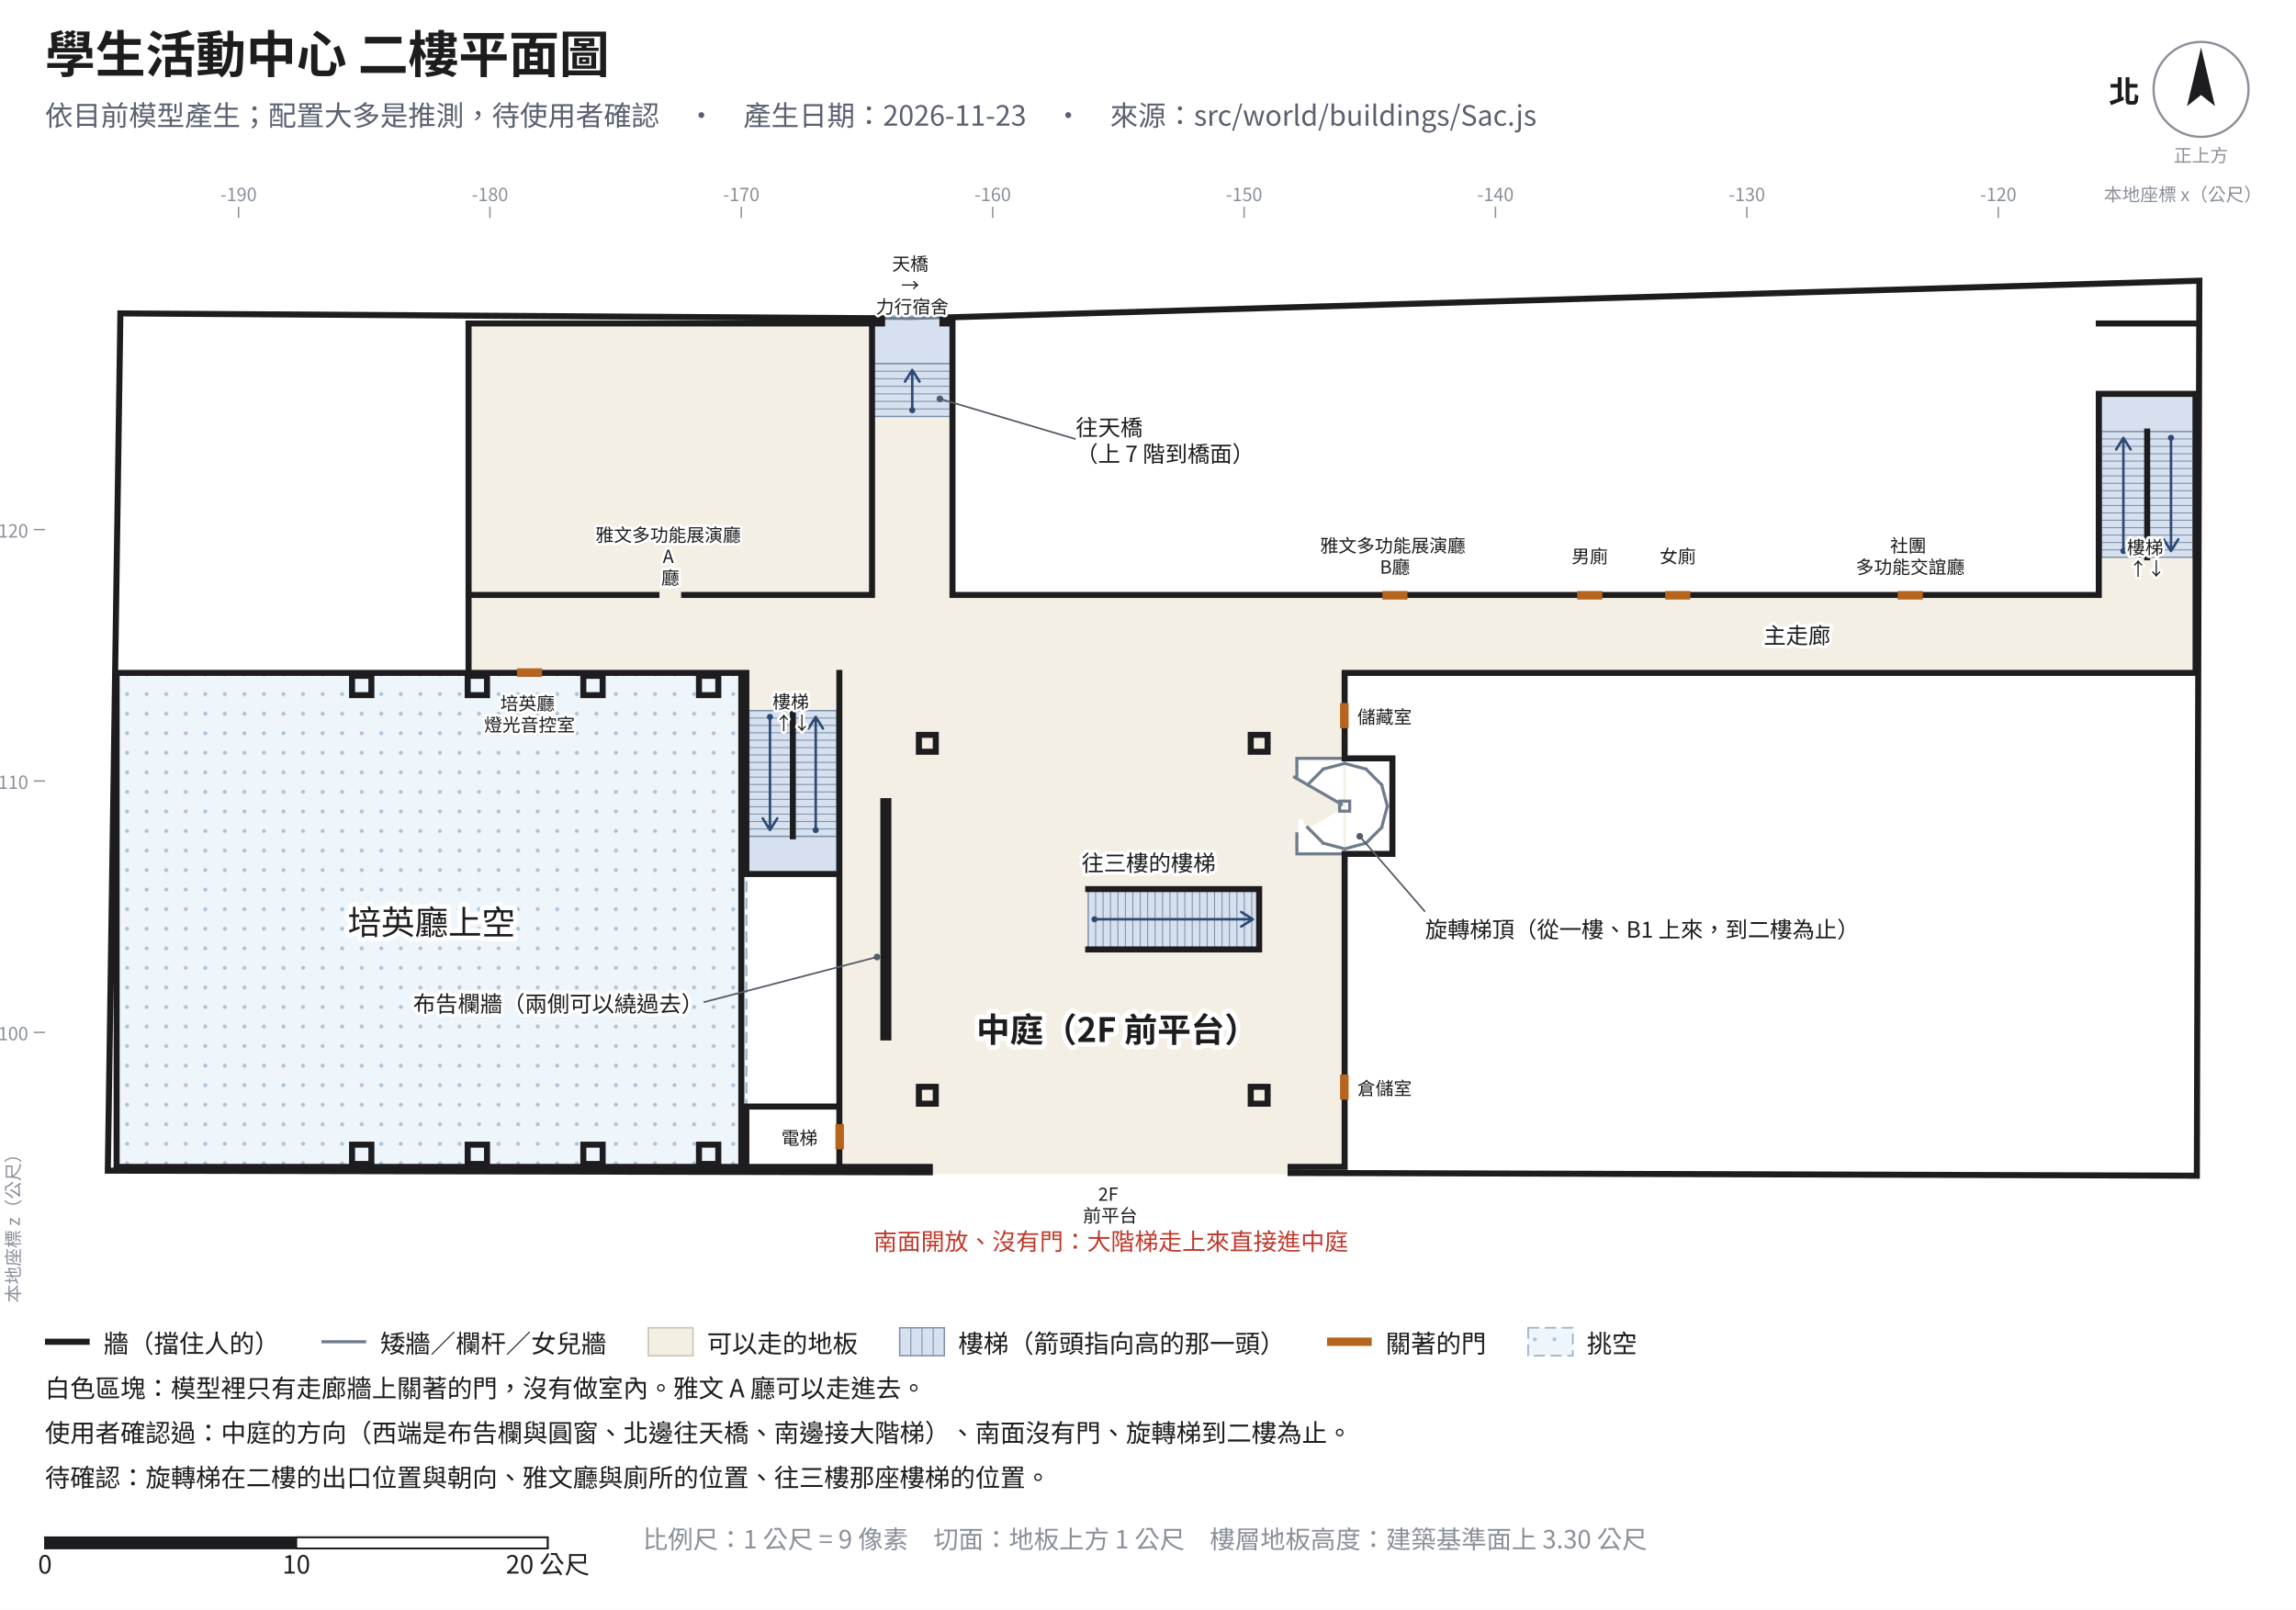
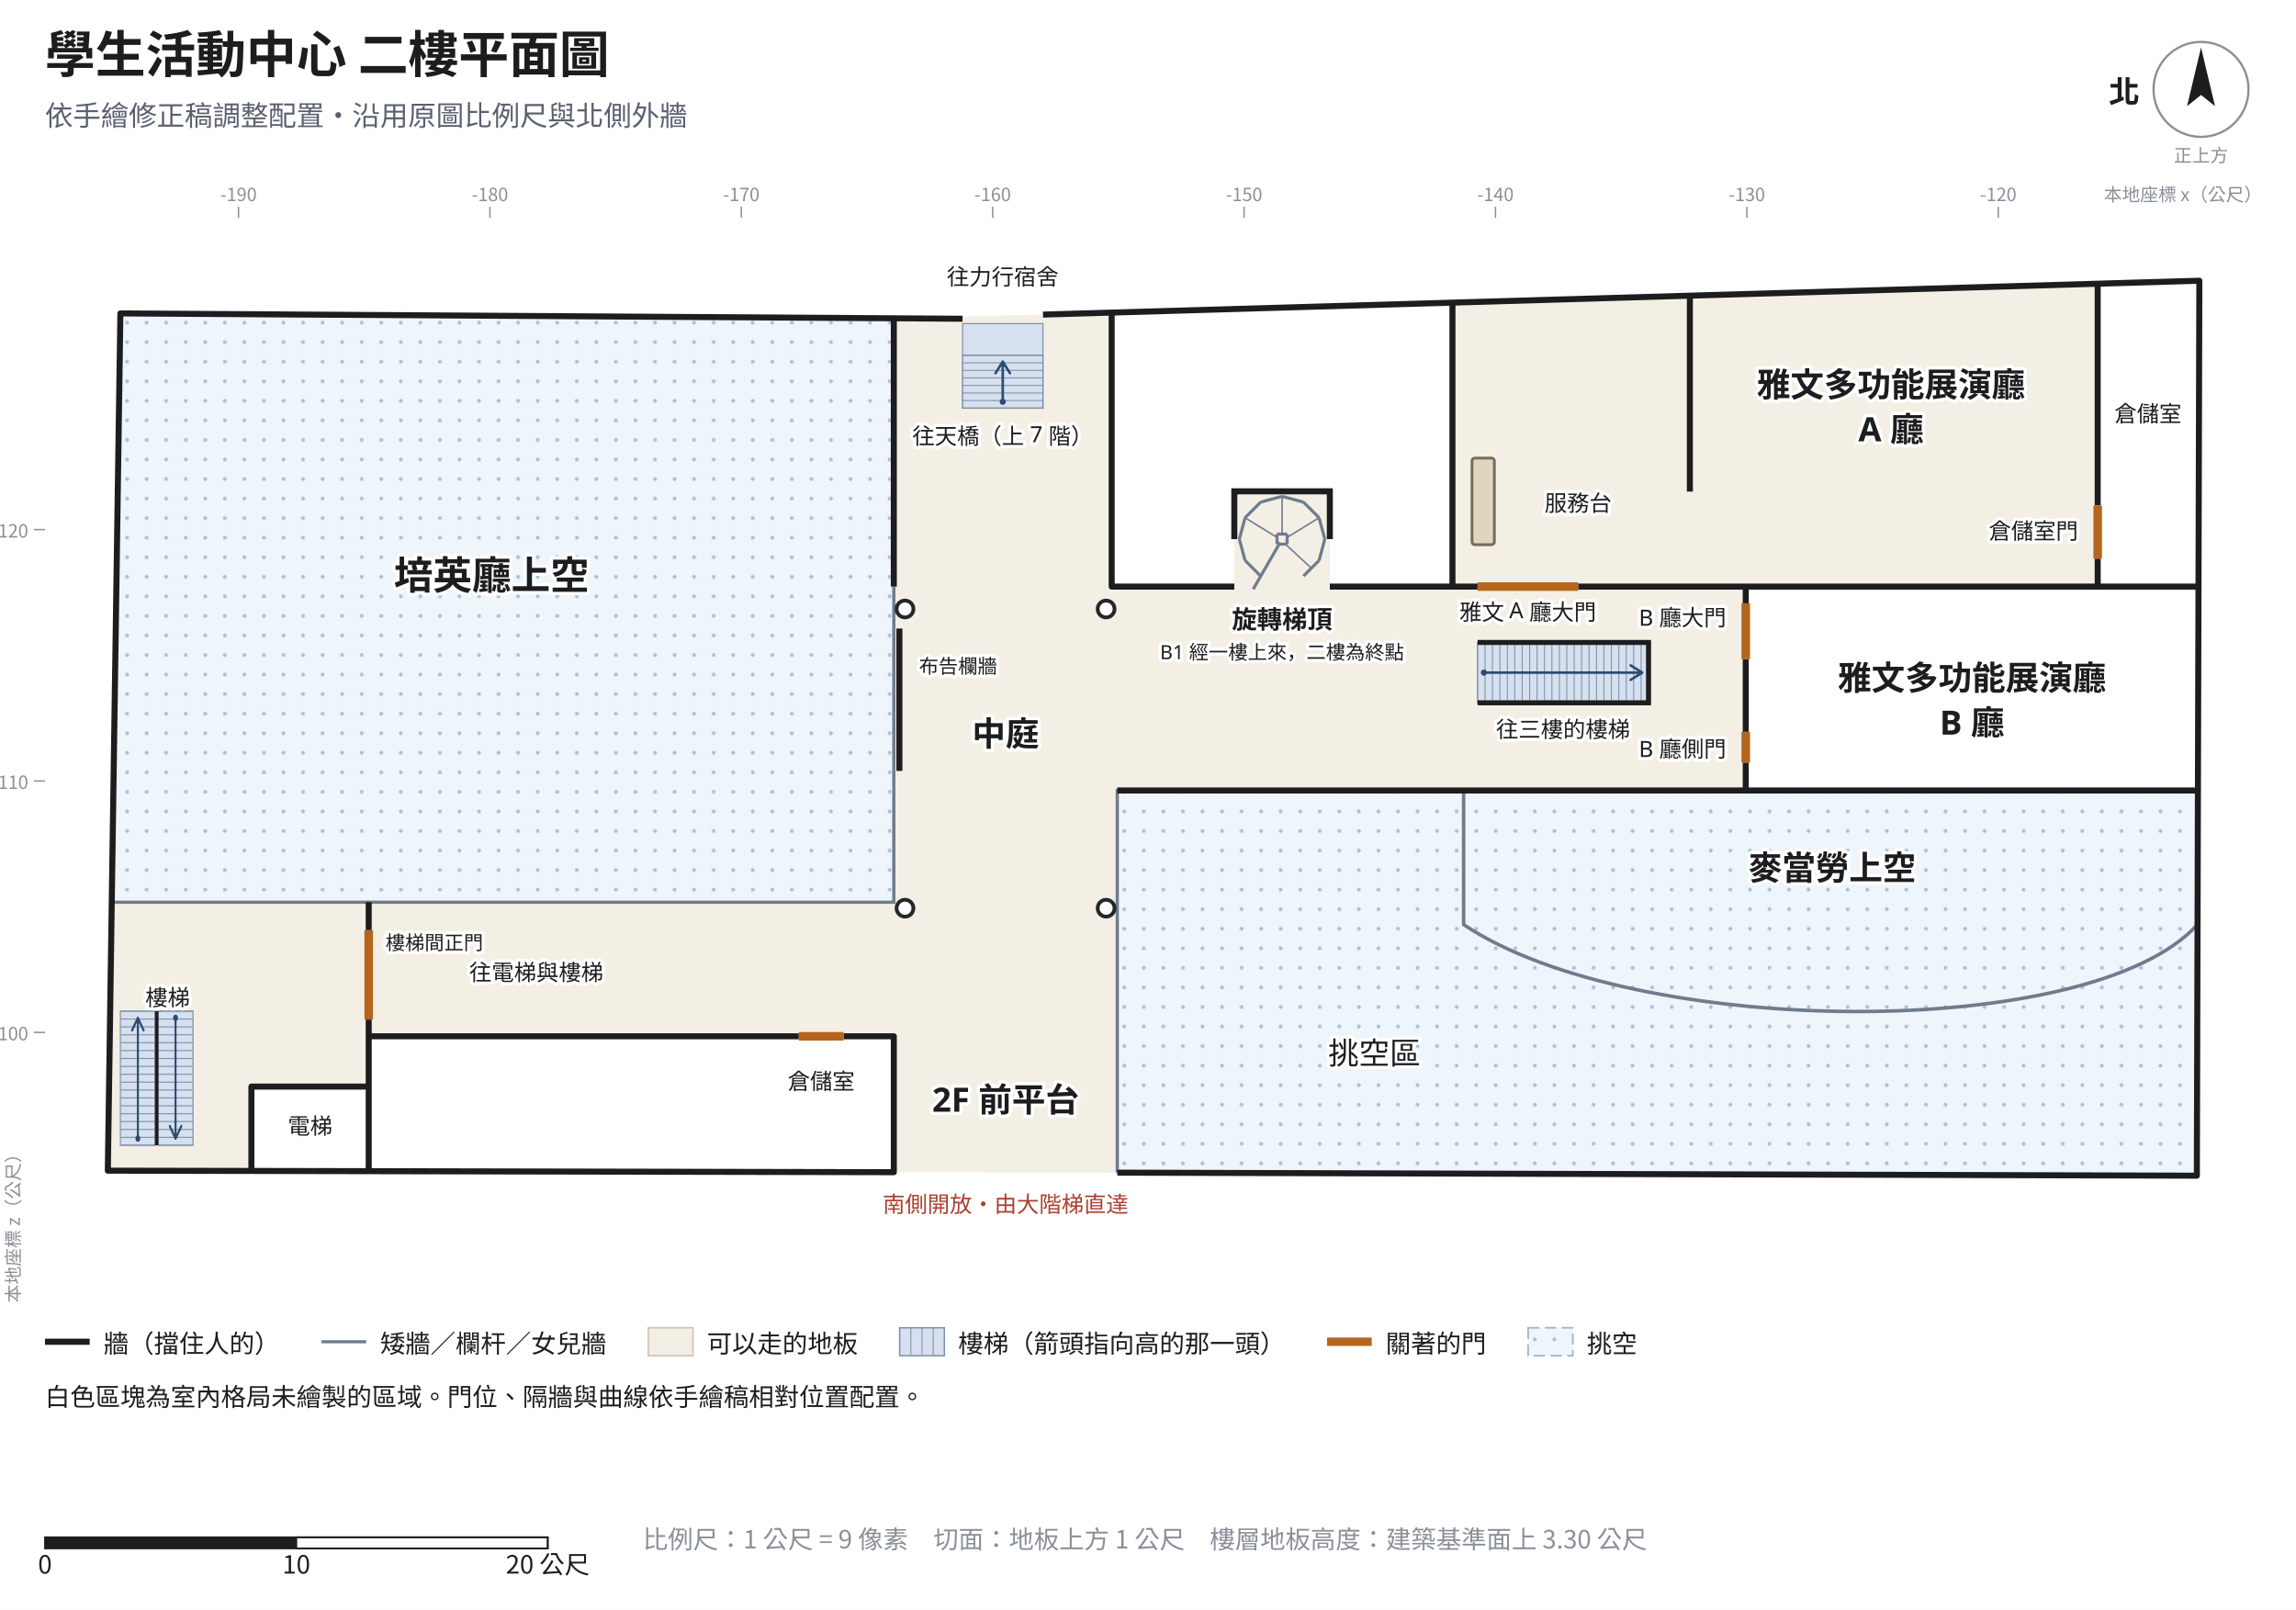
<svg xmlns="http://www.w3.org/2000/svg" width="822" height="576.35" viewBox="0 0 822 576.35" role="img" aria-label="學生活動中心 二樓平面圖">
  <defs>
    <pattern id="fp-solid" width="5" height="5" patternUnits="userSpaceOnUse" patternTransform="rotate(45)">
      <rect width="5" height="5" fill="#dcdcdf" />
      <path d="M0 0v5" stroke="#a9a9b0" stroke-width="1.2" />
    </pattern>
    <pattern id="fp-void" width="7" height="7" patternUnits="userSpaceOnUse">
      <rect width="7" height="7" fill="#eef5fb" />
      <circle cx="3.5" cy="3.5" r="0.7" fill="#a9c3d8" />
    </pattern>
  </defs>
  <rect width="100%" height="100%" fill="#ffffff" />
  <g id="header" font-family="&quot;PingFang TC&quot;,&quot;Noto Sans TC&quot;,&quot;Noto Sans CJK TC&quot;,&quot;Microsoft JhengHei&quot;,&quot;Heiti TC&quot;,sans-serif">
    <text x="16.1" y="26" font-size="18" font-weight="700" fill="#1d1d1f">學生活動中心 二樓平面圖</text>
-     <text x="16.1" y="45" font-size="10" fill="#5a6070">依目前模型產生；配置大多是推測，待使用者確認　·　產生日期：2026-11-23　·　來源：src/world/buildings/Sac.js</text>
+     <text x="16.1" y="45" font-size="10" fill="#5a6070">依手繪修正稿調整配置・沿用原圖比例尺與北側外牆</text>
  </g>
  <g id="north" font-family="&quot;PingFang TC&quot;,&quot;Noto Sans TC&quot;,&quot;Noto Sans CJK TC&quot;,&quot;Microsoft JhengHei&quot;,&quot;Heiti TC&quot;,sans-serif">
    <circle cx="788" cy="32" r="17" fill="#fff" stroke="#8a8f98" stroke-width="0.8" />
    <g transform="rotate(0 788 32)">
      <path d="M788 17L793 38L788 34L783 38Z" fill="#1d1d1f" />
    </g>
    <text x="766" y="32" font-size="11" font-weight="700" text-anchor="end" dominant-baseline="central" fill="#1d1d1f">北</text>
    <text x="788" y="58" font-size="6.5" text-anchor="middle" fill="#8a8f98">正上方</text>
  </g>
  <g id="axes" font-family="&quot;PingFang TC&quot;,&quot;Noto Sans TC&quot;,&quot;Noto Sans CJK TC&quot;,&quot;Microsoft JhengHei&quot;,&quot;Heiti TC&quot;,sans-serif" font-size="6.5" fill="#8a8f98" stroke="none">
    <path d="M85.4 74v4" stroke="#8a8f98" stroke-width="0.5" />
    <text x="85.4" y="72" text-anchor="middle">-190</text>
    <path d="M175.4 74v4" stroke="#8a8f98" stroke-width="0.5" />
    <text x="175.4" y="72" text-anchor="middle">-180</text>
    <path d="M265.4 74v4" stroke="#8a8f98" stroke-width="0.5" />
    <text x="265.4" y="72" text-anchor="middle">-170</text>
    <path d="M355.4 74v4" stroke="#8a8f98" stroke-width="0.5" />
    <text x="355.4" y="72" text-anchor="middle">-160</text>
    <path d="M445.4 74v4" stroke="#8a8f98" stroke-width="0.5" />
    <text x="445.4" y="72" text-anchor="middle">-150</text>
    <path d="M535.4 74v4" stroke="#8a8f98" stroke-width="0.5" />
    <text x="535.4" y="72" text-anchor="middle">-140</text>
    <path d="M625.4 74v4" stroke="#8a8f98" stroke-width="0.5" />
    <text x="625.4" y="72" text-anchor="middle">-130</text>
    <path d="M715.4 74v4" stroke="#8a8f98" stroke-width="0.5" />
    <text x="715.4" y="72" text-anchor="middle">-120</text>
    <path d="M12.1 189.6h4" stroke="#8a8f98" stroke-width="0.5" />
    <text x="10.1" y="189.6" text-anchor="end" dominant-baseline="central">-120</text>
    <path d="M12.1 279.6h4" stroke="#8a8f98" stroke-width="0.5" />
    <text x="10.1" y="279.6" text-anchor="end" dominant-baseline="central">-110</text>
    <path d="M12.1 369.6h4" stroke="#8a8f98" stroke-width="0.5" />
    <text x="10.1" y="369.6" text-anchor="end" dominant-baseline="central">-100</text>
    <text x="809.9" y="72" text-anchor="end">本地座標 x（公尺）</text>
    <text transform="translate(7.1 466.35) rotate(-90)" text-anchor="start">本地座標 z（公尺）</text>
  </g>
-   <g id="floor">
-     <path d="M480.23 289.28L468.15 296.25L467.14 294.51L466.62 292.56L480.1 288.95Z" fill="#f4efe4" stroke="#f4efe4" stroke-width="0.8" />
-     <path d="M480.1 288.95L461.41 293.96L460.7 291.33L460.7 288.6L480.05 288.6Z" fill="#f4efe4" stroke="#f4efe4" stroke-width="0.8" />
-     <path d="M480.05 288.6L460.7 288.6L460.7 283.05L463.47 278.25L480.23 287.93Z" fill="#f4efe4" stroke="#f4efe4" stroke-width="0.8" />
-     <path d="M167.75 213L786.05 213L786.05 240.9L167.75 240.9Z" fill="#f4efe4" stroke="#f4efe4" stroke-width="0.8" />
-     <path d="M268.1 240.9L299.6 240.9L299.6 254.4L268.1 254.4Z" fill="#f4efe4" stroke="#f4efe4" stroke-width="0.8" />
-     <path d="M752.3 199.5L785.15 199.5L785.15 213L752.3 213Z" fill="#f4efe4" stroke="#f4efe4" stroke-width="0.8" />
-     <path d="M300.5 240.9L464.3 240.9L464.3 417.75L300.5 417.75Z" fill="#f4efe4" stroke="#f4efe4" stroke-width="0.8" />
-     <path d="M481.4 240.9L481.4 240.9L481.4 417.75L481.4 417.75Z" fill="#f4efe4" stroke="#f4efe4" stroke-width="0.8" />
-     <path d="M464.3 240.9L481.4 240.9L481.4 271.5L464.3 271.5Z" fill="#f4efe4" stroke="#f4efe4" stroke-width="0.8" />
-     <path d="M464.3 305.7L481.4 305.7L481.4 417.75L464.3 417.75Z" fill="#f4efe4" stroke="#f4efe4" stroke-width="0.8" />
-     <path d="M332.9 417.57L462.05 417.57L462.05 420L332.9 420Z" fill="#f4efe4" stroke="#f4efe4" stroke-width="0.8" />
-     <path d="M312.2 149.1L341 149.1L341 213L312.2 213Z" fill="#f4efe4" stroke="#f4efe4" stroke-width="0.8" />
-     <path d="M167.75 115.8L312.2 115.8L312.2 213L167.75 213Z" fill="#f4efe4" stroke="#f4efe4" stroke-width="0.8" />
+   <g id="floor" fill="#f4efe4">
+     <path d="M320 113.96L398 111.91V210H625V283H400V419.81L320 419.65V371H132V419.28L38.6 419.1L40.01 323H320Z" />
+     <path d="M520 108.33L751 101.57V210H520Z" />
  </g>
-   <g id="zones">
-     <path d="M41.75 240.9L267.2 240.9L267.2 417.75L41.75 417.75Z" fill="url(#fp-void)" stroke="#9db7cc" stroke-width="0.8" stroke-dasharray="4 2" />
+   <g id="voids" fill="url(#fp-void)">
+     <path d="M43.1 112.2L320 113.96V323H40.01Z" />
+     <path d="M524 283H786.89L786.5 420.9L400 419.81V283Z" />
  </g>
+   <path id="mcdonalds-void" d="M524 283H786.89L786.7 331C749 373 585 372 524 331Z" fill="url(#fp-void)" stroke="#6f7c8c" stroke-width="1.25" />
  <g id="stairs">
-     <path d="M268.1 299.4L299.6 299.4L299.6 312.9L268.1 312.9Z" fill="#d6e0ee" stroke="#7f90a8" stroke-width="0.4" />
-     <path d="M752.3 141L785.15 141L785.15 154.5L752.3 154.5Z" fill="#d6e0ee" stroke="#7f90a8" stroke-width="0.4" />
-     <path d="M312.2 113.1L341 113.1L341 130.2L312.2 130.2Z" fill="#d6e0ee" stroke="#7f90a8" stroke-width="0.4" />
-     <clipPath id="fp-st0">
-       <path d="M268.1 254.4L283.22 254.4L283.22 299.4L268.1 299.4Z" />
-     </clipPath>
-     <path d="M268.1 254.4L283.22 254.4L283.22 299.4L268.1 299.4Z" fill="#d6e0ee" stroke="#7f90a8" stroke-width="0.5" />
-     <path d="M283.22 257.05L268.1 257.05M283.22 259.69L268.1 259.69M283.22 262.34L268.1 262.34M283.22 264.99L268.1 264.99M283.22 267.64L268.1 267.64M283.22 270.28L268.1 270.28M283.22 272.93L268.1 272.93M283.22 275.58L268.1 275.58M283.22 278.22L268.1 278.22M283.22 280.87L268.1 280.87M283.22 283.52L268.1 283.52M283.22 286.16L268.1 286.16M283.22 288.81L268.1 288.81M283.22 291.46L268.1 291.46M283.22 294.11L268.1 294.11M283.22 296.75L268.1 296.75" stroke="#7f90a8" stroke-width="0.35" fill="none" clip-path="url(#fp-st0)" />
-     <path d="M275.66 256.65L275.66 297.15M273.06 292.99L275.66 297.15L278.26 292.99" stroke="#2c4a73" stroke-width="0.9" fill="none" stroke-linecap="round" stroke-linejoin="round" />
-     <circle cx="275.66" cy="256.65" r="1.1" fill="#2c4a73" />
-     <clipPath id="fp-st1">
-       <path d="M284.48 254.4L299.6 254.4L299.6 299.4L284.48 299.4Z" />
-     </clipPath>
-     <path d="M284.48 254.4L299.6 254.4L299.6 299.4L284.48 299.4Z" fill="#d6e0ee" stroke="#7f90a8" stroke-width="0.5" />
-     <path d="M284.48 296.75L299.6 296.75M284.48 294.11L299.6 294.11M284.48 291.46L299.6 291.46M284.48 288.81L299.6 288.81M284.48 286.16L299.6 286.16M284.48 283.52L299.6 283.52M284.48 280.87L299.6 280.87M284.48 278.22L299.6 278.22M284.48 275.58L299.6 275.58M284.48 272.93L299.6 272.93M284.48 270.28L299.6 270.28M284.48 267.64L299.6 267.64M284.48 264.99L299.6 264.99M284.48 262.34L299.6 262.34M284.48 259.69L299.6 259.69M284.48 257.05L299.6 257.05" stroke="#7f90a8" stroke-width="0.35" fill="none" clip-path="url(#fp-st1)" />
-     <path d="M292.04 297.15L292.04 256.65M294.64 260.81L292.04 256.65L289.44 260.81" stroke="#2c4a73" stroke-width="0.9" fill="none" stroke-linecap="round" stroke-linejoin="round" />
-     <circle cx="292.04" cy="297.15" r="1.1" fill="#2c4a73" />
-     <clipPath id="fp-st2">
-       <path d="M752.3 154.5L768.09 154.5L768.09 199.5L752.3 199.5Z" />
-     </clipPath>
-     <path d="M752.3 154.5L768.09 154.5L768.09 199.5L752.3 199.5Z" fill="#d6e0ee" stroke="#7f90a8" stroke-width="0.5" />
-     <path d="M752.3 196.85L768.09 196.85M752.3 194.21L768.09 194.21M752.3 191.56L768.09 191.56M752.3 188.91L768.09 188.91M752.3 186.26L768.09 186.26M752.3 183.62L768.09 183.62M752.3 180.97L768.09 180.97M752.3 178.32L768.09 178.32M752.3 175.68L768.09 175.68M752.3 173.03L768.09 173.03M752.3 170.38L768.09 170.38M752.3 167.74L768.09 167.74M752.3 165.09L768.09 165.09M752.3 162.44L768.09 162.44M752.3 159.79L768.09 159.79M752.3 157.15L768.09 157.15" stroke="#7f90a8" stroke-width="0.35" fill="none" clip-path="url(#fp-st2)" />
-     <path d="M760.2 197.25L760.2 156.75M762.8 160.91L760.2 156.75L757.6 160.91" stroke="#2c4a73" stroke-width="0.9" fill="none" stroke-linecap="round" stroke-linejoin="round" />
-     <circle cx="760.2" cy="197.25" r="1.1" fill="#2c4a73" />
-     <clipPath id="fp-st3">
-       <path d="M769.35 154.5L785.15 154.5L785.15 199.5L769.35 199.5Z" />
-     </clipPath>
-     <path d="M769.35 154.5L785.15 154.5L785.15 199.5L769.35 199.5Z" fill="#d6e0ee" stroke="#7f90a8" stroke-width="0.5" />
-     <path d="M785.15 157.15L769.35 157.15M785.15 159.79L769.35 159.79M785.15 162.44L769.35 162.44M785.15 165.09L769.35 165.09M785.15 167.74L769.35 167.74M785.15 170.38L769.35 170.38M785.15 173.03L769.35 173.03M785.15 175.68L769.35 175.68M785.15 178.32L769.35 178.32M785.15 180.97L769.35 180.97M785.15 183.62L769.35 183.62M785.15 186.26L769.35 186.26M785.15 188.91L769.35 188.91M785.15 191.56L769.35 191.56M785.15 194.21L769.35 194.21M785.15 196.85L769.35 196.85" stroke="#7f90a8" stroke-width="0.35" fill="none" clip-path="url(#fp-st3)" />
-     <path d="M777.25 156.75L777.25 197.25M774.65 193.09L777.25 197.25L779.85 193.09" stroke="#2c4a73" stroke-width="0.9" fill="none" stroke-linecap="round" stroke-linejoin="round" />
-     <circle cx="777.25" cy="156.75" r="1.1" fill="#2c4a73" />
-     <clipPath id="fp-st4">
-       <path d="M312.2 130.2L341 130.2L341 149.1L312.2 149.1Z" />
-     </clipPath>
-     <path d="M312.2 130.2L341 130.2L341 149.1L312.2 149.1Z" fill="#d6e0ee" stroke="#7f90a8" stroke-width="0.5" />
-     <path d="M312.2 146.4L341 146.4M312.2 143.7L341 143.7M312.2 141L341 141M312.2 138.3L341 138.3M312.2 135.6L341 135.6M312.2 132.9L341 132.9" stroke="#7f90a8" stroke-width="0.35" fill="none" clip-path="url(#fp-st4)" />
-     <path d="M326.6 146.85L326.6 132.45M329.2 136.61L326.6 132.45L324 136.61" stroke="#2c4a73" stroke-width="0.9" fill="none" stroke-linecap="round" stroke-linejoin="round" />
-     <circle cx="326.6" cy="146.85" r="1.1" fill="#2c4a73" />
-     <clipPath id="fp-st5">
-       <path d="M389.6 318.3L450.8 318.3L450.8 339.9L389.6 339.9Z" />
-     </clipPath>
-     <path d="M389.6 318.3L450.8 318.3L450.8 339.9L389.6 339.9Z" fill="#d6e0ee" stroke="#7f90a8" stroke-width="0.5" />
-     <path d="M392.26 318.3L392.26 339.9M394.92 318.3L394.92 339.9M397.58 318.3L397.58 339.9M400.24 318.3L400.24 339.9M402.9 318.3L402.9 339.9M405.57 318.3L405.57 339.9M408.23 318.3L408.23 339.9M410.89 318.3L410.89 339.9M413.55 318.3L413.55 339.9M416.21 318.3L416.21 339.9M418.87 318.3L418.87 339.9M421.53 318.3L421.53 339.9M424.19 318.3L424.19 339.9M426.85 318.3L426.85 339.9M429.51 318.3L429.51 339.9M432.17 318.3L432.17 339.9M434.83 318.3L434.83 339.9M437.5 318.3L437.5 339.9M440.16 318.3L440.16 339.9M442.82 318.3L442.82 339.9M445.48 318.3L445.48 339.9M448.14 318.3L448.14 339.9" stroke="#7f90a8" stroke-width="0.35" fill="none" clip-path="url(#fp-st5)" />
-     <path d="M391.85 329.1L448.55 329.1M444.39 331.7L448.55 329.1L444.39 326.5" stroke="#2c4a73" stroke-width="0.9" fill="none" stroke-linecap="round" stroke-linejoin="round" />
-     <circle cx="391.85" cy="329.1" r="1.1" fill="#2c4a73" />
+     <g transform="translate(43.1 362) scale(0.7914764 1.066667) translate(-752.3 -154.5)">
+       <clipPath id="fp-st2">
+         <path d="M752.3 154.5L768.09 154.5L768.09 199.5L752.3 199.5Z" />
+       </clipPath>
+       <path d="M752.3 154.5L768.09 154.5L768.09 199.5L752.3 199.5Z" fill="#d6e0ee" stroke="#7f90a8" stroke-width="0.5" />
+       <path d="M752.3 196.85L768.09 196.85M752.3 194.21L768.09 194.21M752.3 191.56L768.09 191.56M752.3 188.91L768.09 188.91M752.3 186.26L768.09 186.26M752.3 183.62L768.09 183.62M752.3 180.97L768.09 180.97M752.3 178.32L768.09 178.32M752.3 175.68L768.09 175.68M752.3 173.03L768.09 173.03M752.3 170.38L768.09 170.38M752.3 167.74L768.09 167.74M752.3 165.09L768.09 165.09M752.3 162.44L768.09 162.44M752.3 159.79L768.09 159.79M752.3 157.15L768.09 157.15" stroke="#7f90a8" stroke-width="0.35" fill="none" clip-path="url(#fp-st2)" />
+       <path d="M760.2 197.25L760.2 156.75M762.8 160.91L760.2 156.75L757.6 160.91" stroke="#2c4a73" stroke-width="0.9" fill="none" stroke-linecap="round" stroke-linejoin="round" />
+       <circle cx="760.2" cy="197.25" r="1.1" fill="#2c4a73" />
+       <clipPath id="fp-st3">
+         <path d="M769.35 154.5L785.15 154.5L785.15 199.5L769.35 199.5Z" />
+       </clipPath>
+       <path d="M769.35 154.5L785.15 154.5L785.15 199.5L769.35 199.5Z" fill="#d6e0ee" stroke="#7f90a8" stroke-width="0.5" />
+       <path d="M785.15 157.15L769.35 157.15M785.15 159.79L769.35 159.79M785.15 162.44L769.35 162.44M785.15 165.09L769.35 165.09M785.15 167.74L769.35 167.74M785.15 170.38L769.35 170.38M785.15 173.03L769.35 173.03M785.15 175.68L769.35 175.68M785.15 178.32L769.35 178.32M785.15 180.97L769.35 180.97M785.15 183.62L769.35 183.62M785.15 186.26L769.35 186.26M785.15 188.91L769.35 188.91M785.15 191.56L769.35 191.56M785.15 194.21L769.35 194.21M785.15 196.85L769.35 196.85" stroke="#7f90a8" stroke-width="0.35" fill="none" clip-path="url(#fp-st3)" />
+       <path d="M777.25 156.75L777.25 197.25M774.65 193.09L777.25 197.25L779.85 193.09" stroke="#2c4a73" stroke-width="0.9" fill="none" stroke-linecap="round" stroke-linejoin="round" />
+       <circle cx="777.25" cy="156.75" r="1.1" fill="#2c4a73" />
+       <path d="M768.72 154.5V199.5" stroke="#1d1d1f" stroke-width="1.6" />
+     </g>
+     <g transform="translate(32.4 -3)">
+       <path d="M312.2 118.85H341V130.2H312.2Z" fill="#d6e0ee" stroke="#7f90a8" stroke-width=".4" />
+       <clipPath id="fp-st4">
+         <path d="M312.2 130.2L341 130.2L341 149.1L312.2 149.1Z" />
+       </clipPath>
+       <path d="M312.2 130.2L341 130.2L341 149.1L312.2 149.1Z" fill="#d6e0ee" stroke="#7f90a8" stroke-width="0.5" />
+       <path d="M312.2 146.4L341 146.4M312.2 143.7L341 143.7M312.2 141L341 141M312.2 138.3L341 138.3M312.2 135.6L341 135.6M312.2 132.9L341 132.9" stroke="#7f90a8" stroke-width="0.35" fill="none" clip-path="url(#fp-st4)" />
+       <path d="M326.6 146.85L326.6 132.45M329.2 136.61L326.6 132.45L324 136.61" stroke="#2c4a73" stroke-width="0.9" fill="none" stroke-linecap="round" stroke-linejoin="round" />
+       <circle cx="326.6" cy="146.85" r="1.1" fill="#2c4a73" />
+     </g>
+     <g transform="translate(139.4 -88.3)">
+       <clipPath id="fp-st5">
+         <path d="M389.6 318.3L450.8 318.3L450.8 339.9L389.6 339.9Z" />
+       </clipPath>
+       <path d="M389.6 318.3L450.8 318.3L450.8 339.9L389.6 339.9Z" fill="#d6e0ee" stroke="#7f90a8" stroke-width="0.5" />
+       <path d="M392.26 318.3L392.26 339.9M394.92 318.3L394.92 339.9M397.58 318.3L397.58 339.9M400.24 318.3L400.24 339.9M402.9 318.3L402.9 339.9M405.57 318.3L405.57 339.9M408.23 318.3L408.23 339.9M410.89 318.3L410.89 339.9M413.55 318.3L413.55 339.9M416.21 318.3L416.21 339.9M418.87 318.3L418.87 339.9M421.53 318.3L421.53 339.9M424.19 318.3L424.19 339.9M426.85 318.3L426.85 339.9M429.51 318.3L429.51 339.9M432.17 318.3L432.17 339.9M434.83 318.3L434.83 339.9M437.5 318.3L437.5 339.9M440.16 318.3L440.16 339.9M442.82 318.3L442.82 339.9M445.48 318.3L445.48 339.9M448.14 318.3L448.14 339.9" stroke="#7f90a8" stroke-width="0.35" fill="none" clip-path="url(#fp-st5)" />
+       <path d="M391.85 329.1L448.55 329.1M444.39 331.7L448.55 329.1L444.39 326.5" stroke="#2c4a73" stroke-width="0.9" fill="none" stroke-linecap="round" stroke-linejoin="round" />
+       <circle cx="391.85" cy="329.1" r="1.1" fill="#2c4a73" />
+       <path d="M389.6 318.3H450.8V339.9H389.6" fill="none" stroke="#1d1d1f" stroke-width="1.8" />
+     </g>
  </g>
-   <path id="low-walls" d="M479.6 286.8L483.2 286.8M483.2 286.8L483.2 290.4M483.2 290.4L479.6 290.4M479.6 290.4L479.6 286.8M496.7 288.6L494.65 296.25M494.65 296.25L489.05 301.85M489.05 301.85L481.4 303.9M481.4 303.9L473.75 301.85M473.75 301.85L468.15 296.25M468.15 280.95L473.75 275.35M473.75 275.35L481.4 273.3M481.4 273.3L489.05 275.35M489.05 275.35L494.65 280.95M494.65 280.95L496.7 288.6M480.23 287.93L463.47 278.25M464.3 271.5L481.4 271.5M464.3 305.7L481.4 305.7M464.3 271.5L464.3 278.7M464.3 298.5L464.3 305.7M315.8 113.93L326.6 114M326.6 114L337.4 113.68" stroke="#6f7c8c" stroke-width="1.1" fill="none" stroke-linecap="square" />
-   <path id="walls" d="M167.75 213L235.02 213M244.93 213L312.2 213M341 213L426.95 213M426.95 213L572.3 213M572.3 213L751.4 213M167.75 240.9L267.2 240.9M481.4 240.9L572.3 240.9M572.3 240.9L786.05 240.9M167.75 213L167.75 240.9M786.05 213L786.05 240.9M300.5 417.75L332.9 417.75M462.05 417.75L481.4 417.75M267.2 396.15L300.5 396.15M300.5 396.15L300.5 417.75M300.5 417.75L267.2 417.75M267.2 417.75L267.2 396.15M283.85 254.4L283.85 299.4M267.2 312.9L300.5 312.9M267.2 240.9L267.2 243.15M267.2 243.15L267.2 312.9M300.5 240.9L300.5 243.15M300.5 243.15L300.5 312.9M768.72 154.5L768.72 199.5M751.4 141L786.05 141M751.4 141L751.4 213M786.05 141L786.05 213M751.4 115.8L786.05 115.8M328.98 263.08L335.02 263.08M335.02 263.08L335.02 269.12M335.02 269.12L328.98 269.12M328.98 269.12L328.98 263.08M328.98 389.08L335.02 389.08M335.02 389.08L335.02 395.12M335.02 395.12L328.98 395.12M328.98 395.12L328.98 389.08M447.78 263.08L453.82 263.08M453.82 263.08L453.82 269.12M453.82 269.12L447.78 269.12M447.78 269.12L447.78 263.08M447.78 389.08L453.82 389.08M453.82 389.08L453.82 395.12M453.82 395.12L447.78 395.12M447.78 395.12L447.78 389.08M41.75 240.9L103.4 240.9M117.8 240.9L265.4 240.9M103.4 240.9L117.8 240.9M126.04 241.94L132.96 241.94M132.96 241.94L132.96 243.15M132.96 243.15L132.96 248.86M132.96 248.86L126.04 248.86M126.04 248.86L126.04 243.15M126.04 243.15L126.04 241.94M167.44 241.94L174.36 241.94M174.36 241.94L174.36 243.15M174.36 243.15L174.36 248.86M174.36 248.86L167.44 248.86M167.44 248.86L167.44 243.15M167.44 243.15L167.44 241.94M208.84 241.94L215.76 241.94M215.76 241.94L215.76 243.15M215.76 243.15L215.76 248.86M215.76 248.86L208.84 248.86M208.84 248.86L208.84 243.15M208.84 243.15L208.84 241.94M250.24 241.94L257.16 241.94M257.16 241.94L257.16 243.15M257.16 243.15L257.16 248.86M257.16 248.86L250.24 248.86M250.24 248.86L250.24 243.15M250.24 243.15L250.24 241.94M41.75 417.75L265.4 417.75M126.04 409.79L132.96 409.79M132.96 409.79L132.96 416.71M132.96 416.71L126.04 416.71M126.04 416.71L126.04 409.79M167.44 409.79L174.36 409.79M174.36 409.79L174.36 416.71M174.36 416.71L167.44 416.71M167.44 416.71L167.44 409.79M208.84 409.79L215.76 409.79M215.76 409.79L215.76 416.71M215.76 416.71L208.84 416.71M208.84 416.71L208.84 409.79M250.24 409.79L257.16 409.79M257.16 409.79L257.16 416.71M257.16 416.71L250.24 416.71M250.24 416.71L250.24 409.79M265.4 240.9L265.4 243.15M265.4 243.15L265.4 417.75M41.75 240.9L41.75 243.15M41.75 243.15L41.75 417.75M481.4 271.5L498.5 271.5M481.4 305.7L498.5 305.7M498.5 271.5L498.5 305.7M300.5 312.9L300.5 396.15M481.4 240.9L481.4 243.15M481.4 243.15L481.4 271.5M481.4 305.7L481.4 417.75M316.25 286.8L318.05 286.8M318.05 286.8L318.05 371.4M318.05 371.4L316.25 371.4M316.25 371.4L316.25 286.8M312.2 115.8L312.2 213M341 115.8L341 213M312.2 114.18L315.8 114.18M315.8 114.18L315.8 115.8M315.8 115.8L312.2 115.8M312.2 115.8L312.2 114.18M337.4 114.18L341 114.18M341 114.18L341 115.8M341 115.8L337.4 115.8M337.4 115.8L337.4 114.18M167.75 115.8L167.75 213M167.75 115.8L312.2 115.8M389.6 318.3L426.95 318.3M426.95 318.3L450.8 318.3M389.6 339.9L426.95 339.9M426.95 339.9L450.8 339.9M450.8 318.3L450.8 339.9M43.1 112.2L315.8 113.93M337.4 113.68L426.95 111.06M426.95 111.06L456.2 110.2M456.2 110.2L470.6 109.78M470.6 109.78L572.3 106.8M572.3 106.8L787.4 100.5M787.4 100.5L787 243.15M787 243.15L786.5 419.82M786.5 419.82L786.5 420.9M786.5 420.9L572.3 420.24M572.3 420.24L571.4 420.23M571.4 420.23L495.8 420M495.8 420L462.05 419.93M332.9 419.68L38.6 419.1M38.6 419.1L39.42 363.31M39.42 363.31L39.75 340.81M39.75 340.81L41.18 243.15M41.18 243.15L43.1 112.2" stroke="#1d1d1f" stroke-width="2.16" fill="none" stroke-linecap="square" />
-   <path id="doors" d="M503.9 213.11L494.9 213.11M573.65 213.11L564.65 213.11M605.15 213.11L596.15 213.11M688.4 213.11L679.4 213.11M185.07 240.79L194.07 240.79M300.61 402.45L300.61 411.45M481.29 260.7L481.29 251.7M481.29 393.68L481.29 384.68" stroke="#b5651d" stroke-width="3.06" fill="none" />
-   <g id="labels" font-family="&quot;PingFang TC&quot;,&quot;Noto Sans TC&quot;,&quot;Noto Sans CJK TC&quot;,&quot;Microsoft JhengHei&quot;,&quot;Heiti TC&quot;,sans-serif">
-     <text font-size="12" fill="#1d1d1f" text-anchor="middle" stroke="#ffffff" stroke-width="3.36" stroke-linejoin="round" paint-order="stroke" dominant-baseline="central">
-       <tspan x="154.47" y="329.33">培英廳上空</tspan>
+   <g id="spiral-stair" transform="translate(459 193) rotate(-90) translate(-481.4 -288.6)">
+     <path d="M464.3 271.5H498.5V305.7H464.3Z" fill="#f4efe4" />
+     <path d="M481.4 271.5H498.5V305.7H481.4" fill="none" stroke="#1d1d1f" stroke-width="2.16" />
+     <path d="M479.6 286.8L483.2 286.8M483.2 286.8L483.2 290.4M483.2 290.4L479.6 290.4M479.6 290.4L479.6 286.8M496.7 288.6L494.65 296.25M494.65 296.25L489.05 301.85M489.05 301.85L481.4 303.9M481.4 303.9L473.75 301.85M473.75 301.85L468.15 296.25M468.15 280.95L473.75 275.35M473.75 275.35L481.4 273.3M481.4 273.3L489.05 275.35M489.05 275.35L494.65 280.95M494.65 280.95L496.7 288.6M480.23 287.93L463.47 278.25" stroke="#6f7c8c" stroke-width="1.1" fill="none" />
+     <path d="M482 286.8L489.05 275.35M483.2 288.6H496.7M482 290.4L489.05 301.85M479.6 289.8L471 299.1" stroke="#6f7c8c" stroke-width=".55" fill="none" />
+   </g>
+   <g id="guards" stroke="#6f7c8c" stroke-width="1.15" fill="none">
+     <path d="M320 210V323H40.01M524 283H400V419.81" />
+   </g>
+   <path id="southwest-elevator-fill" d="M90 389H132V419.28L90 419.2Z" fill="#fff" />
+   <g id="walls" stroke="#1d1d1f" stroke-width="2.16" fill="none" stroke-linejoin="round">
+     <path d="M344.6 114.11L43.1 112.2L38.6 419.1L320 419.65V371H302M286 371H132M373.4 112.63L787.4 100.5L786.5 420.9L400 419.81" />
+     <path d="M320 113.96V210M398 111.91V210H441.9M476.1 210H529M565 210H787.09M520 108.33V210M605 105.84V176M751 101.57V181M751 200V210" />
+     <path d="M625 210V216M625 236V262M625 273V283M400 283H786.89" />
+     <path d="M322 225V276M90 419.2V389H132M132 323V333M132 365V419.28" />
+   </g>
+   <rect id="service-desk" x="527" y="164" width="8" height="31" rx="1" fill="#e0d5bf" stroke="#776b59" stroke-width="1" />
+   <path id="doors" d="M529 210H565M625 216V236M625 262V273M751 181V200M286 371H302M132 333V365" stroke="#b5651d" stroke-width="3.06" fill="none" />
+   <g id="columns" fill="#fff" stroke="#25262a" stroke-width="1.35">
+     <circle id="column-nw" cx="324" cy="218.02" r="3.02" />
+     <circle id="column-ne" cx="396" cy="218.02" r="3.02" />
+     <circle id="column-sw" cx="324" cy="325.14" r="3.02" />
+     <circle id="column-se" cx="396" cy="325.14" r="3.02" />
+   </g>
+   <g id="labels" font-family="'PingFang TC','Noto Sans TC','Microsoft JhengHei',sans-serif" fill="#1d1d1f" font-size="8" text-anchor="middle" stroke="#fff" stroke-width="2.3" stroke-linejoin="round" paint-order="stroke">
+     <text x="176" y="211" font-size="14" font-weight="700">培英廳上空</text>
+     <text x="359" y="102">往力行宿舍</text>
+     <text x="359" y="159">往天橋（上 7 階）</text>
+     <text x="677" y="142" font-size="12" font-weight="700">雅文多功能展演廳<tspan x="677" dy="16">A 廳</tspan>
    </text>
-     <text font-size="8" fill="#1d1d1f" text-anchor="middle" stroke="#ffffff" stroke-width="2.24" stroke-linejoin="round" paint-order="stroke" dominant-baseline="central">
-       <tspan x="643.4" y="226.95">主走廊</tspan>
+     <text x="565" y="183">服務台</text>
+     <text x="769" y="151">倉儲室</text>
+     <text x="744" y="193" text-anchor="end">倉儲室門</text>
+     <text x="547" y="222">雅文 A 廳大門</text>
+     <text x="706" y="247" font-size="12" font-weight="700">雅文多功能展演廳<tspan x="706" dy="16">B 廳</tspan>
    </text>
-     <text font-size="12" fill="#1d1d1f" font-weight="700" text-anchor="middle" stroke="#ffffff" stroke-width="3.36" stroke-linejoin="round" paint-order="stroke" dominant-baseline="central">
-       <tspan x="399.95" y="367.8">中庭（2F 前平台）</tspan>
-     </text>
-     <text font-size="8.5" fill="#c0392b" text-anchor="middle" stroke="#ffffff" stroke-width="2.38" stroke-linejoin="round" paint-order="stroke" dominant-baseline="central">
-       <tspan x="397.7" y="443.85">南面開放、沒有門：大階梯走上來直接進中庭</tspan>
-     </text>
-     <path d="M251.9 358.8L314 342.6" stroke="#555b66" stroke-width="0.6" fill="none" />
-     <circle cx="314" cy="342.6" r="1.2" fill="#555b66" />
-     <text font-size="8" fill="#1d1d1f" text-anchor="end" stroke="#ffffff" stroke-width="2.24" stroke-linejoin="round" paint-order="stroke" dominant-baseline="central">
-       <tspan x="251.9" y="358.8">布告欄牆（兩側可以繞過去）</tspan>
-     </text>
-     <text font-size="8" fill="#1d1d1f" text-anchor="middle" stroke="#ffffff" stroke-width="2.24" stroke-linejoin="round" paint-order="stroke" dominant-baseline="central">
-       <tspan x="411.2" y="308.4">往三樓的樓梯</tspan>
-     </text>
-     <path d="M510.2 326.4L486.8 299.4" stroke="#555b66" stroke-width="0.6" fill="none" />
-     <circle cx="486.8" cy="299.4" r="1.2" fill="#555b66" />
-     <text font-size="8" fill="#1d1d1f" text-anchor="start" stroke="#ffffff" stroke-width="2.24" stroke-linejoin="round" paint-order="stroke" dominant-baseline="central">
-       <tspan x="510.2" y="332.2">旋轉梯頂（從一樓、B1 上來，到二樓為止）</tspan>
-     </text>
-     <path d="M385.1 157.2L336.5 142.8" stroke="#555b66" stroke-width="0.6" fill="none" />
-     <circle cx="336.5" cy="142.8" r="1.2" fill="#555b66" />
-     <text font-size="8" fill="#1d1d1f" text-anchor="start" stroke="#ffffff" stroke-width="2.24" stroke-linejoin="round" paint-order="stroke" dominant-baseline="central">
-       <tspan x="385.1" y="152.48">往天橋</tspan>
-       <tspan x="385.1" y="161.92">（上 7 階到橋面）</tspan>
-     </text>
-     <text font-size="6.5" fill="#1d1d1f" text-anchor="middle" stroke="#ffffff" stroke-width="1.82" stroke-linejoin="round" paint-order="stroke" dominant-baseline="central">
-       <tspan x="239.98" y="191.06">雅文多功能展演廳</tspan>
-       <tspan x="239.98" y="198.73">A</tspan>
-       <tspan x="239.98" y="206.4">廳</tspan>
-     </text>
-     <text font-size="6.5" fill="#1d1d1f" text-anchor="middle" stroke="#ffffff" stroke-width="1.82" stroke-linejoin="round" paint-order="stroke" dominant-baseline="central">
-       <tspan x="499.4" y="194.87">雅文多功能展演廳</tspan>
-       <tspan x="499.4" y="202.54">B廳</tspan>
-     </text>
-     <text font-size="6.5" fill="#1d1d1f" text-anchor="middle" stroke="#ffffff" stroke-width="1.82" stroke-linejoin="round" paint-order="stroke" dominant-baseline="central">
-       <tspan x="569.15" y="198.71">男廁</tspan>
-     </text>
-     <text font-size="6.5" fill="#1d1d1f" text-anchor="middle" stroke="#ffffff" stroke-width="1.82" stroke-linejoin="round" paint-order="stroke" dominant-baseline="central">
-       <tspan x="600.65" y="198.71">女廁</tspan>
-     </text>
-     <text font-size="6.5" fill="#1d1d1f" text-anchor="middle" stroke="#ffffff" stroke-width="1.82" stroke-linejoin="round" paint-order="stroke" dominant-baseline="central">
-       <tspan x="683.9" y="194.87">社團</tspan>
-       <tspan x="683.9" y="202.54">多功能交誼廳</tspan>
-     </text>
-     <text font-size="6.5" fill="#1d1d1f" text-anchor="middle" stroke="#ffffff" stroke-width="1.82" stroke-linejoin="round" paint-order="stroke" dominant-baseline="central">
-       <tspan x="189.57" y="251.36">培英廳</tspan>
-       <tspan x="189.57" y="259.03">燈光音控室</tspan>
-     </text>
-     <text font-size="6.5" fill="#1d1d1f" text-anchor="middle" stroke="#ffffff" stroke-width="1.82" stroke-linejoin="round" paint-order="stroke" dominant-baseline="central">
-       <tspan x="286.21" y="406.95">電梯</tspan>
-     </text>
-     <text font-size="6.5" fill="#1d1d1f" text-anchor="middle" stroke="#ffffff" stroke-width="1.82" stroke-linejoin="round" paint-order="stroke" dominant-baseline="central">
-       <tspan x="283.85" y="250.75">樓梯</tspan>
-       <tspan x="283.85" y="258.42">↑↓</tspan>
-     </text>
-     <text font-size="6.5" fill="#1d1d1f" text-anchor="middle" stroke="#ffffff" stroke-width="1.82" stroke-linejoin="round" paint-order="stroke" dominant-baseline="central">
-       <tspan x="768.72" y="195.49">樓梯</tspan>
-       <tspan x="768.72" y="203.16">↑↓</tspan>
-     </text>
-     <text font-size="6.5" fill="#1d1d1f" text-anchor="middle" stroke="#ffffff" stroke-width="1.82" stroke-linejoin="round" paint-order="stroke" dominant-baseline="central">
-       <tspan x="495.69" y="256.2">儲藏室</tspan>
-     </text>
-     <text font-size="6.5" fill="#1d1d1f" text-anchor="middle" stroke="#ffffff" stroke-width="1.82" stroke-linejoin="round" paint-order="stroke" dominant-baseline="central">
-       <tspan x="495.69" y="389.18">倉儲室</tspan>
-     </text>
-     <text font-size="6.5" fill="#1d1d1f" text-anchor="middle" stroke="#ffffff" stroke-width="1.82" stroke-linejoin="round" paint-order="stroke" dominant-baseline="central">
-       <tspan x="397.48" y="427.05">2F</tspan>
-       <tspan x="397.48" y="434.72">前平台</tspan>
-     </text>
-     <text font-size="6.5" fill="#1d1d1f" text-anchor="middle" stroke="#ffffff" stroke-width="1.82" stroke-linejoin="round" paint-order="stroke" dominant-baseline="central">
-       <tspan x="326.6" y="94">天橋</tspan>
-       <tspan x="326.6" y="101.67">→</tspan>
-       <tspan x="326.6" y="109.34">力行宿舍</tspan>
-     </text>
+     <text x="618" y="224" text-anchor="end">B 廳大門</text>
+     <text x="618" y="271" text-anchor="end">B 廳側門</text>
+     <text x="559.6" y="264">往三樓的樓梯</text>
+     <text x="459" y="225" font-size="9" font-weight="700">旋轉梯頂</text>
+     <text x="459" y="236" font-size="7">B1 經一樓上來，二樓為終點</text>
+     <text x="360" y="267" font-size="12" font-weight="700">中庭</text>
+     <text x="329" y="241" text-anchor="start" font-size="7">布告欄牆</text>
+     <text x="192" y="351">往電梯與樓梯</text>
+     <text x="60" y="360">樓梯</text>
+     <text x="111" y="406">電梯</text>
+     <text x="138" y="340" text-anchor="start" font-size="7">樓梯間正門</text>
+     <text x="294" y="390">倉儲室</text>
+     <text x="656" y="315" font-size="12" font-weight="700">麥當勞上空</text>
+     <text x="492" y="381" font-size="11">挑空區</text>
+     <text x="360" y="398" font-size="12" font-weight="700">2F 前平台</text>
+     <text x="360" y="434" fill="#a94031">南側開放・由大階梯直達</text>
  </g>
  <g id="legend" font-family="&quot;PingFang TC&quot;,&quot;Noto Sans TC&quot;,&quot;Noto Sans CJK TC&quot;,&quot;Microsoft JhengHei&quot;,&quot;Heiti TC&quot;,sans-serif" font-size="9" fill="#1d1d1f">
    <path d="M16.1 480.35h16" stroke="#1d1d1f" stroke-width="2.2" />
    <text x="37.1" y="480.35" dominant-baseline="central">牆（擋住人的）</text>
    <path d="M115.1 480.35h16" stroke="#6f7c8c" stroke-width="1.1" />
    <text x="136.1" y="480.35" dominant-baseline="central">矮牆／欄杆／女兒牆</text>
    <rect x="232.1" y="475.35" width="16" height="10" fill="#f4efe4" stroke="#cfc8b8" stroke-width="0.6" />
    <text x="253.1" y="480.35" dominant-baseline="central">可以走的地板</text>
    <rect x="322.1" y="475.35" width="16" height="10" fill="#d6e0ee" stroke="#7f90a8" stroke-width="0.5" />
    <path d="M326.1 475.35v10M330.1 475.35v10M334.1 475.35v10" stroke="#7f90a8" stroke-width="0.35" />
    <text x="343.1" y="480.35" dominant-baseline="central">樓梯（箭頭指向高的那一頭）</text>
    <path d="M475.1 480.35h16" stroke="#b5651d" stroke-width="3" />
    <text x="496.1" y="480.35" dominant-baseline="central">關著的門</text>
    <rect x="547.1" y="475.35" width="16" height="10" fill="url(#fp-void)" stroke="#9db7cc" stroke-width="0.6" stroke-dasharray="4 2" />
    <text x="568.1" y="480.35" dominant-baseline="central">挑空</text>
-     <text x="16.1" y="496.35" dominant-baseline="central">白色區塊：模型裡只有走廊牆上關著的門，沒有做室內。雅文 A 廳可以走進去。</text>
-     <text x="16.1" y="512.35" dominant-baseline="central">使用者確認過：中庭的方向（西端是布告欄與圓窗、北邊往天橋、南邊接大階梯）、南面沒有門、旋轉梯到二樓為止。</text>
-     <text x="16.1" y="528.35" dominant-baseline="central">待確認：旋轉梯在二樓的出口位置與朝向、雅文廳與廁所的位置、往三樓那座樓梯的位置。</text>
+     <text x="16.1" y="503.35">白色區塊為室內格局未繪製的區域。門位、隔牆與曲線依手繪稿相對位置配置。</text>
    <g id="scale">
      <rect x="16.1" y="550.35" width="90" height="4" fill="#1d1d1f" />
      <rect x="106.1" y="550.35" width="90" height="4" fill="#fff" stroke="#1d1d1f" stroke-width="0.6" />
      <rect x="16.1" y="550.35" width="180" height="4" fill="none" stroke="#1d1d1f" stroke-width="0.6" />
      <text x="16.1" y="563.35" text-anchor="middle">0</text>
      <text x="106.1" y="563.35" text-anchor="middle">10</text>
      <text x="196.1" y="563.35" text-anchor="middle">20 公尺</text>
      <text x="230.1" y="554.35" fill="#8a8f98">比例尺：1 公尺 = 9 像素　切面：地板上方 1 公尺　樓層地板高度：建築基準面上 3.30 公尺</text>
    </g>
  </g>
</svg>
